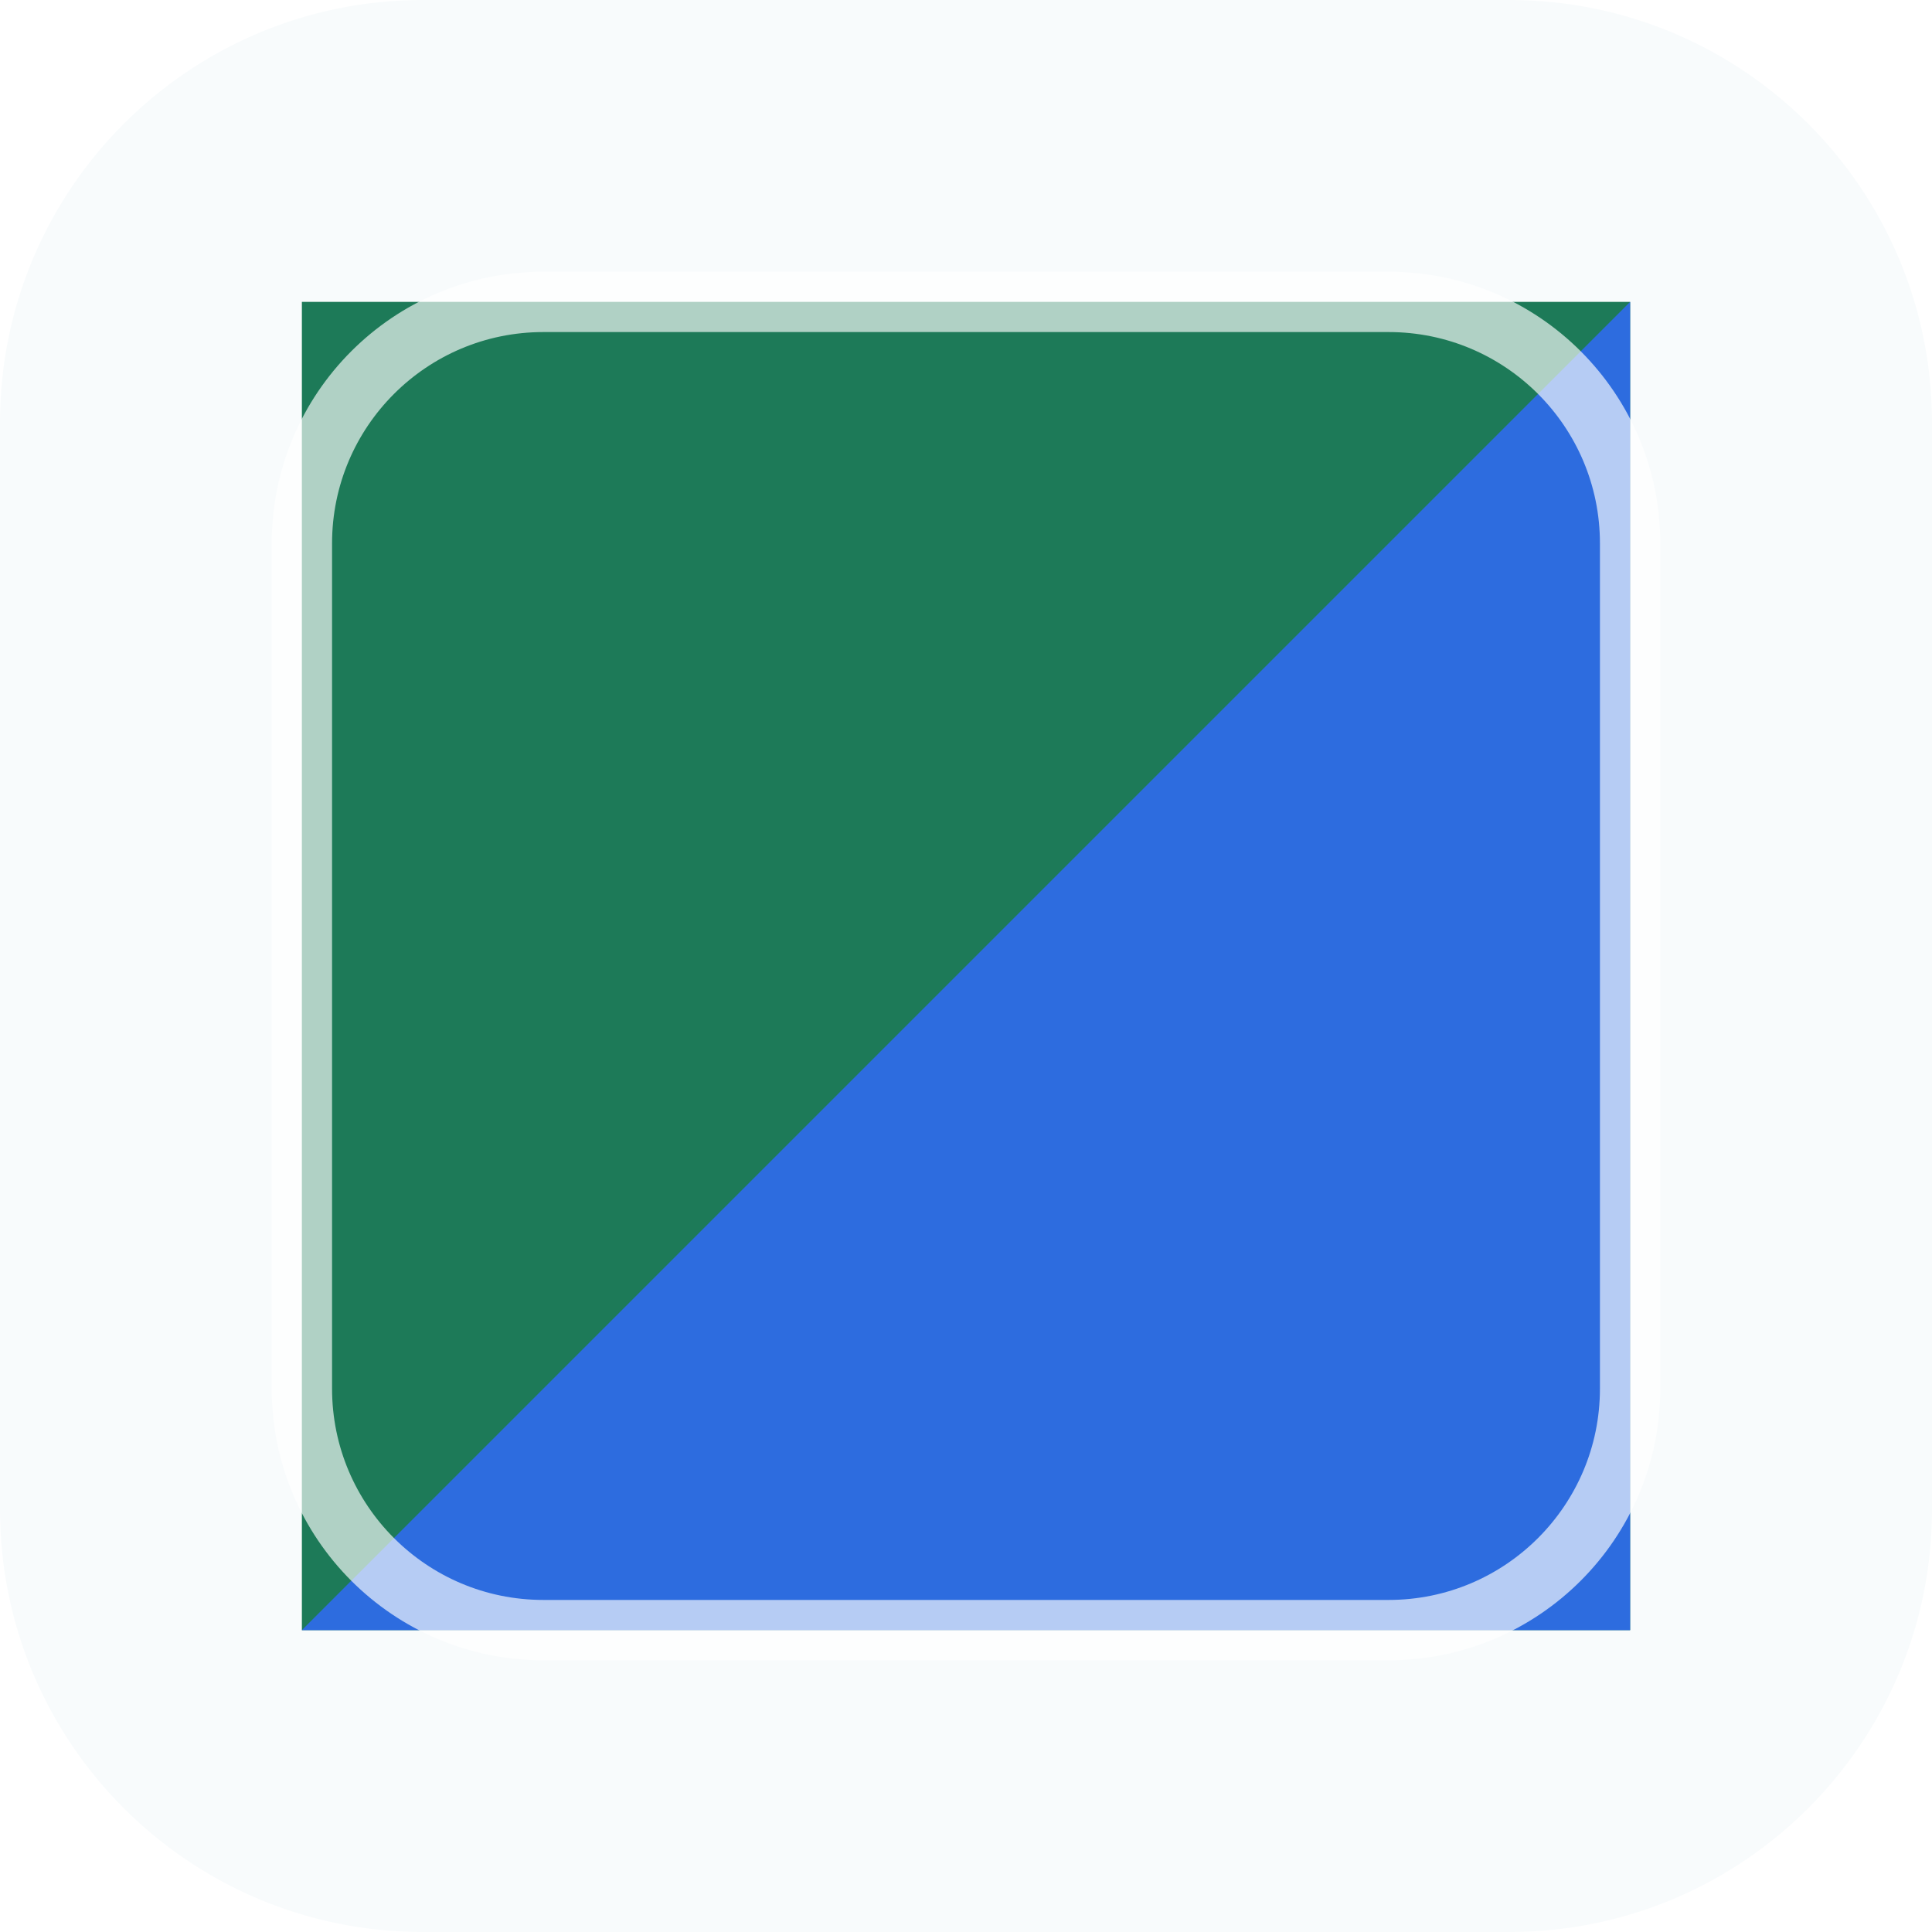
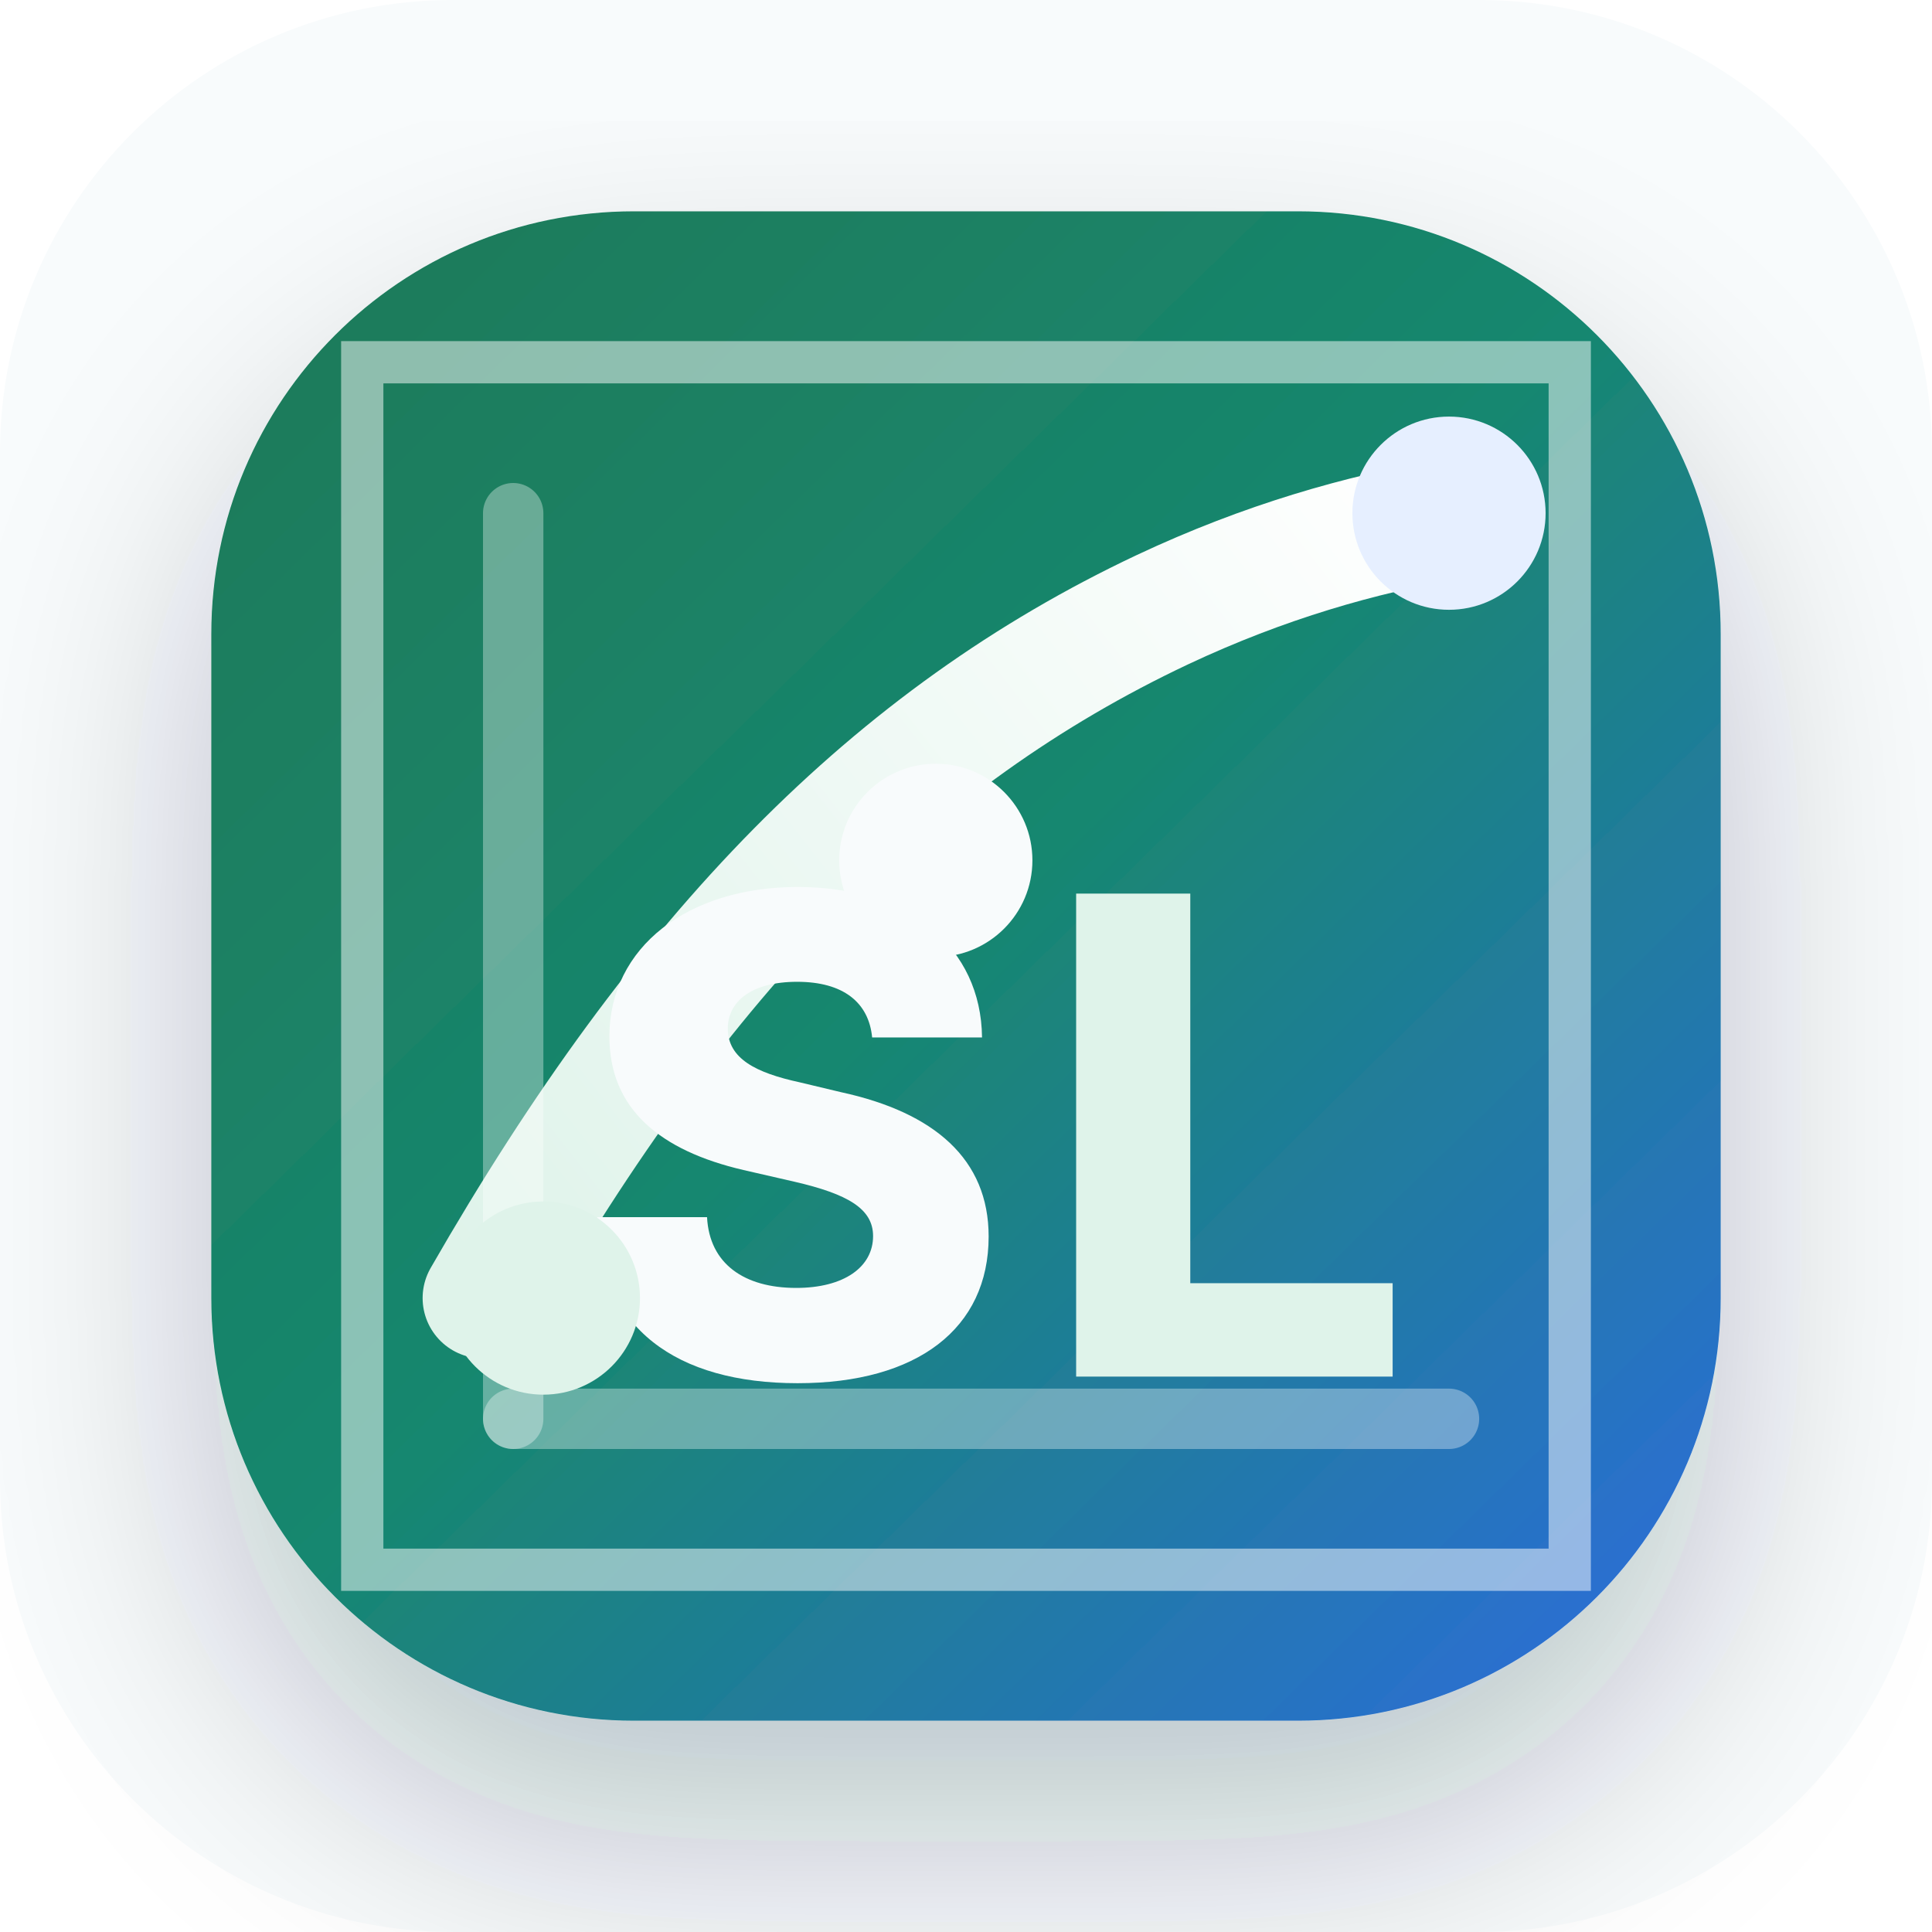
<svg xmlns="http://www.w3.org/2000/svg" viewBox="0 0 64 64">
-   <rect width="64" height="64" rx="14" fill="#f8fbfc" />
-   <path d="M10 10h44v44H10z" rx="8" fill="#1d7a58" />
-   <path d="M54 10v44H10z" fill="#2d6cdf" />
-   <rect x="10" y="10" width="44" height="44" rx="8" fill="none" stroke="rgba(255,255,255,.65)" stroke-width="2" />
+   <defs>
+     <linearGradient id="bg" x1="8" y1="8" x2="56" y2="57" gradientUnits="userSpaceOnUse">
+       <stop offset="0" stop-color="#1d7a58" />
+       <stop offset=".48" stop-color="#18876f" />
+       <stop offset="1" stop-color="#2d6cdf" />
+     </linearGradient>
+     <linearGradient id="curve" x1="16" y1="43" x2="49" y2="17" gradientUnits="userSpaceOnUse">
+       <stop offset="0" stop-color="#dff3ea" />
+       <stop offset="1" stop-color="#ffffff" />
+     </linearGradient>
+     <filter id="shadow" x="-20%" y="-20%" width="140%" height="140%">
+       <feDropShadow dx="0" dy="4" stdDeviation="4" flood-color="#0f2930" flood-opacity=".24" />
+     </filter>
+   </defs>
+   <rect width="64" height="64" rx="15" fill="#f8fbfc" />
+   <rect x="7" y="7" width="50" height="50" rx="14" fill="url(#bg)" filter="url(#shadow)" />
+   <path d="M16 43c6.6-11.5 13.6-18.6 22.5-22.8 3.4-1.6 6.6-2.5 9.5-3" fill="none" stroke="url(#curve)" stroke-width="4" stroke-linecap="round" />
+   <path d="M17 47h31" fill="none" stroke="rgba(255,255,255,.34)" stroke-width="2" stroke-linecap="round" />
+   <path d="M17 17v30" fill="none" stroke="rgba(255,255,255,.34)" stroke-width="2" stroke-linecap="round" />
+   <text x="19" y="45.6" fill="#f8fbfc" font-family="Inter, Arial, sans-serif" font-size="22" font-weight="800" letter-spacing="-1.2">S</text>
+   <text x="34.4" y="45.6" fill="#dff3ea" font-family="Inter, Arial, sans-serif" font-size="22" font-weight="800" letter-spacing="-1.2">L</text>
+   <circle cx="18" cy="43" r="3.2" fill="#dff3ea" />
+   <circle cx="31" cy="28.5" r="3.2" fill="#f8fbfc" />
+   <circle cx="48" cy="17" r="3.2" fill="#e6efff" />
+   <path d="M12 12h40v40H12z" fill="none" stroke="rgba(255,255,255,.50)" stroke-width="1.4" rx="10" />
</svg>
